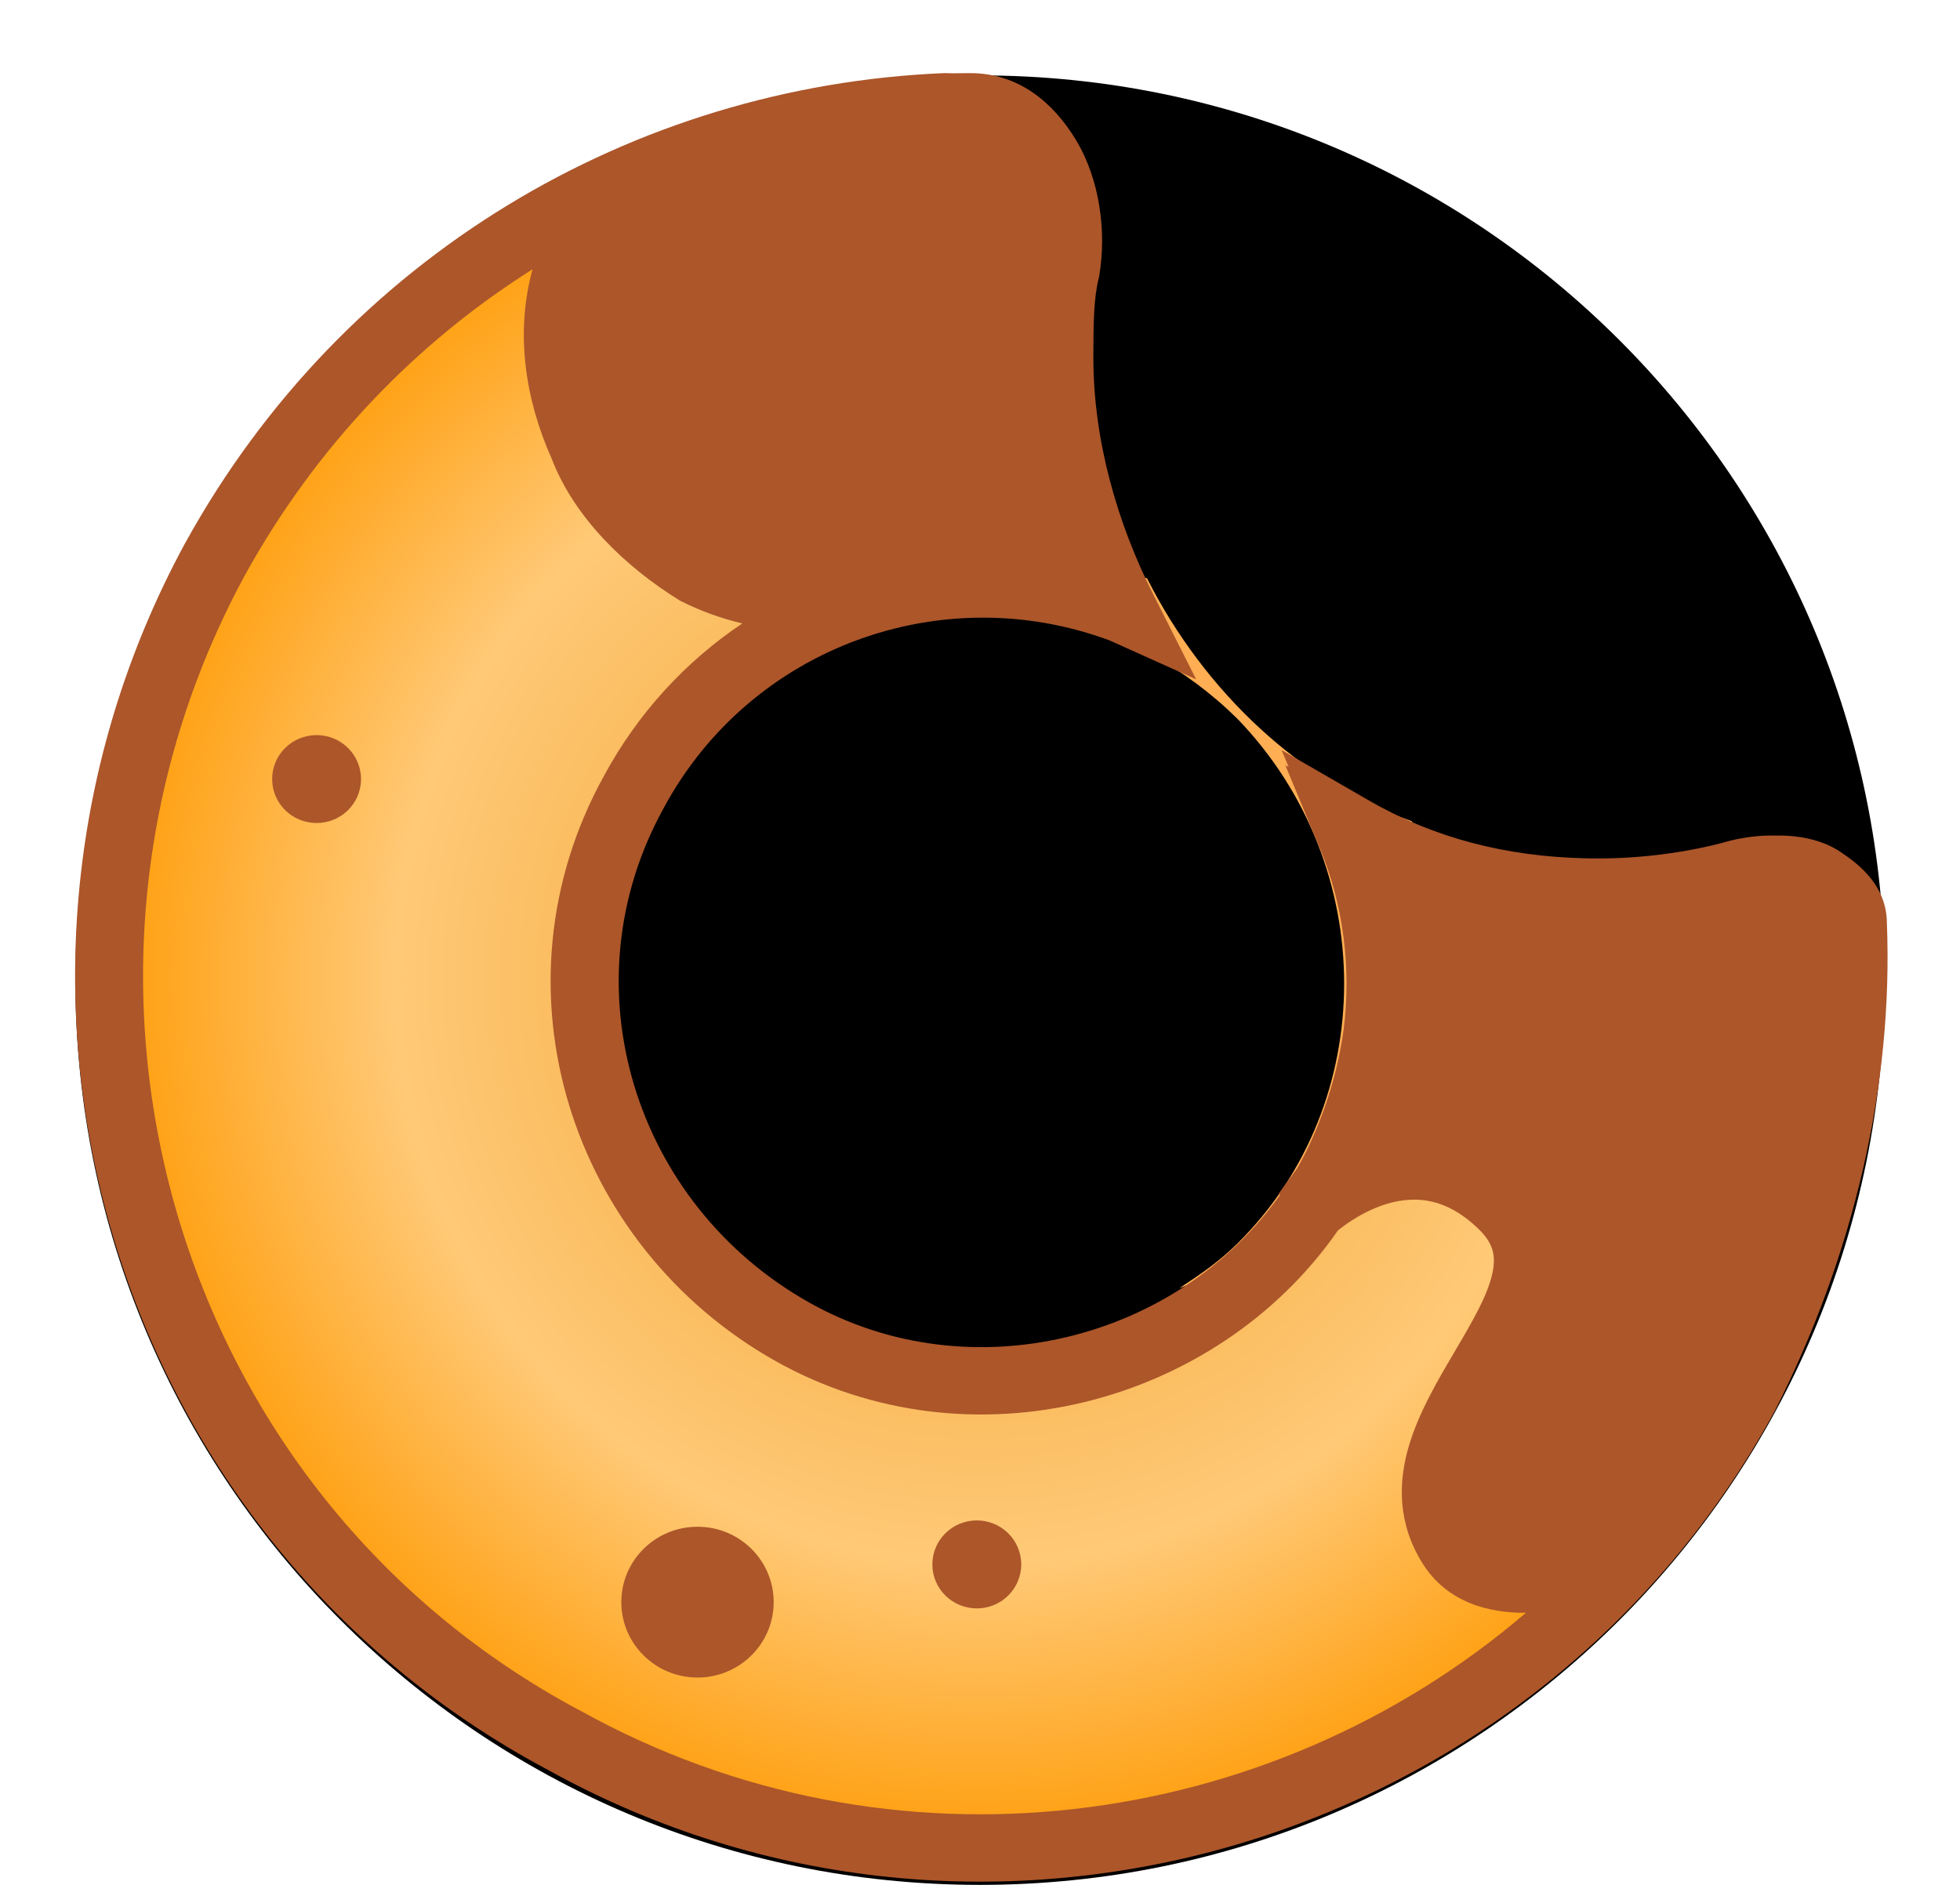
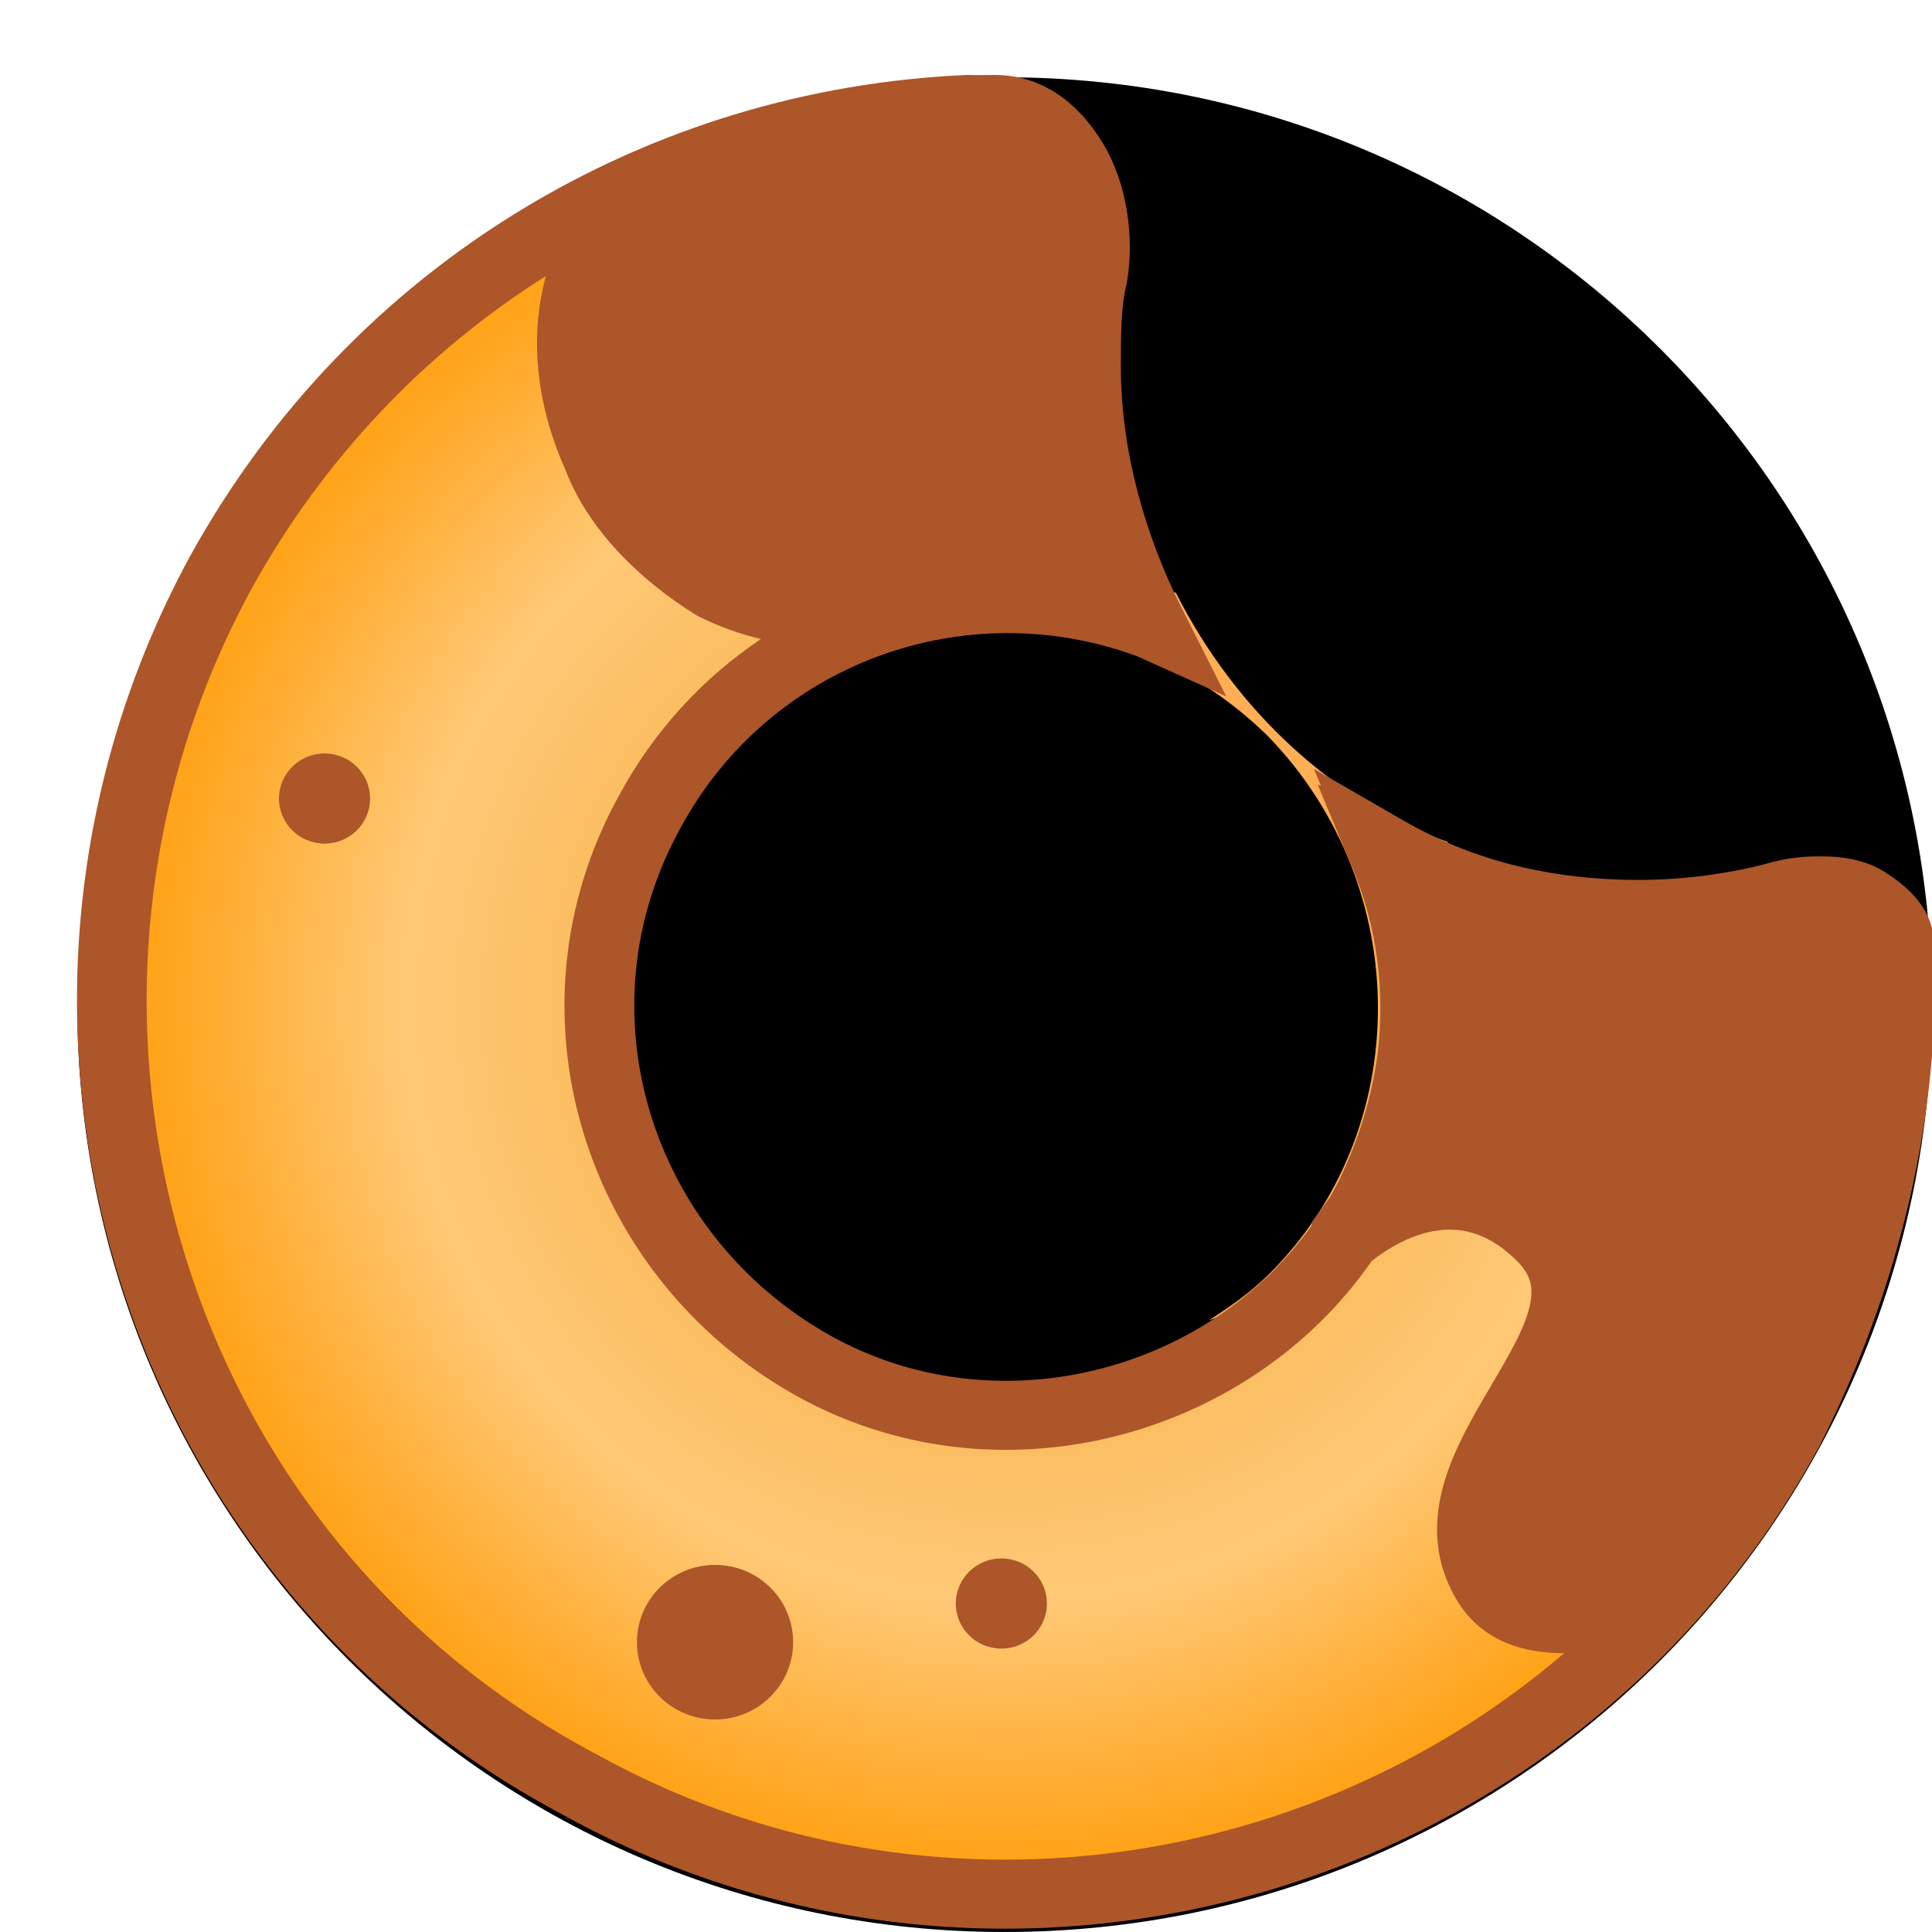
- <svg xmlns="http://www.w3.org/2000/svg" width="26" height="25" viewBox="0 0 26 25" fill="none">
+ <svg xmlns="http://www.w3.org/2000/svg" width="25" height="25" viewBox="0 0 25 25" fill="none">
  <circle cx="13" cy="13" r="12" fill="black" />
  <path fill-rule="evenodd" clip-rule="evenodd" d="M15.215 7.669C13.929 7.414 12.558 7.584 11.357 8.348C13.072 7.754 15.044 8.178 16.416 9.535C18.302 11.487 18.302 14.626 16.416 16.492C16.158 16.747 15.901 16.916 15.644 17.086C16.33 16.831 17.016 16.492 17.53 15.898C18.902 14.541 19.245 12.59 18.73 10.893C17.273 10.384 15.987 9.196 15.215 7.669Z" fill="#FFAE54" />
  <path d="M23.148 18.5C20.116 24.084 13.042 26.167 7.484 23.084C1.842 20.084 -0.179 13 2.853 7.417C4.874 3.75 8.579 1.584 12.537 1.417C13.042 1.417 13.463 1.667 13.716 2.167C13.969 2.667 14.137 3.334 14.053 4C14.053 4.25 14.053 4.5 14.053 4.75C14.053 5.917 14.39 7.084 14.895 8.084C12.453 7.167 9.674 8.167 8.411 10.5C6.979 13.084 7.99 16.25 10.516 17.667C13.042 19.084 16.326 18.084 17.674 15.584C18.432 14.167 18.516 12.5 17.927 11.084C18.937 11.584 20.032 11.834 21.211 11.834C21.884 11.834 22.474 11.75 23.148 11.584C23.484 11.5 23.905 11.5 24.158 11.667C24.411 11.834 24.579 12 24.579 12.25C24.663 14.334 24.158 16.5 23.148 18.5Z" fill="url(#paint0_radial_bake)" />
  <path d="M4.789 10.333C4.789 10.655 4.526 10.916 4.2 10.916C3.874 10.916 3.61 10.655 3.61 10.333C3.61 10.011 3.874 9.75 4.2 9.75C4.526 9.75 4.789 10.011 4.789 10.333Z" fill="#AC562A" />
  <path d="M12.958 21.333C13.283 21.333 13.547 21.072 13.547 20.75C13.547 20.427 13.283 20.166 12.958 20.166C12.632 20.166 12.368 20.427 12.368 20.75C12.368 21.072 12.632 21.333 12.958 21.333Z" fill="#AC562A" />
  <path d="M10.263 21.25C10.263 21.802 9.811 22.25 9.253 22.25C8.694 22.25 8.242 21.802 8.242 21.25C8.242 20.697 8.694 20.25 9.253 20.25C9.811 20.25 10.263 20.697 10.263 21.25Z" fill="#AC562A" />
  <path fill-rule="evenodd" clip-rule="evenodd" d="M12.527 0.97H12.537C12.572 0.97 12.607 0.971 12.641 0.972C12.719 0.971 12.796 0.97 12.874 0.97C13.509 0.97 13.97 1.357 14.271 1.853C14.588 2.376 14.681 3.07 14.582 3.656L14.579 3.674L14.575 3.691C14.51 3.948 14.504 4.284 14.504 4.691V4.75C14.504 5.834 14.818 6.933 15.298 7.883L15.868 9.011L14.721 8.495C12.493 7.667 9.961 8.58 8.808 10.71L8.806 10.714C7.499 13.074 8.417 15.976 10.738 17.278C12.871 18.474 15.61 17.778 16.979 15.85L16.961 15.835C17.013 15.758 17.086 15.661 17.142 15.586C17.167 15.552 17.188 15.523 17.203 15.502C17.228 15.46 17.252 15.417 17.275 15.373C17.296 15.334 17.317 15.294 17.337 15.255L17.338 15.25L17.35 15.226C17.593 14.714 17.752 14.182 17.825 13.646C17.926 12.828 17.82 12.001 17.509 11.253L17.05 10.15L17.094 10.172L17.001 9.949L18.154 10.614C19.032 11.121 19.983 11.358 21.02 11.384C21.075 11.385 21.13 11.386 21.184 11.386L21.21 11.386C21.762 11.386 22.394 11.308 22.939 11.154L22.946 11.152L22.954 11.15C23.138 11.104 23.345 11.078 23.549 11.082C23.603 11.081 23.657 11.082 23.711 11.085C23.934 11.098 24.191 11.152 24.408 11.295C24.673 11.47 25.025 11.751 25.03 12.239C25.116 14.403 24.591 16.641 23.551 18.699L23.548 18.705L23.545 18.711C20.396 24.509 13.048 26.679 7.267 23.474C1.4 20.352 -0.689 12.996 2.455 7.205L2.457 7.202C4.555 3.395 8.405 1.143 12.518 0.97L12.527 0.97ZM3.249 7.629C4.193 5.918 5.517 4.547 7.065 3.571C7.059 3.594 7.052 3.618 7.046 3.641C6.851 4.417 6.953 5.265 7.319 6.086C7.622 6.871 8.296 7.518 9.013 7.962L9.032 7.973L9.051 7.982C9.291 8.101 9.557 8.2 9.847 8.269C9.104 8.767 8.468 9.448 8.014 10.287C6.46 13.093 7.563 16.523 10.293 18.055C12.861 19.494 16.132 18.644 17.749 16.319C17.773 16.3 17.801 16.278 17.833 16.255C17.956 16.166 18.127 16.062 18.322 15.992C18.516 15.923 18.723 15.891 18.931 15.925C19.135 15.96 19.373 16.062 19.628 16.315C19.735 16.421 19.781 16.514 19.802 16.595C19.823 16.678 19.823 16.779 19.793 16.907C19.728 17.184 19.55 17.498 19.313 17.899L19.289 17.941C19.074 18.304 18.82 18.735 18.689 19.179C18.546 19.664 18.538 20.204 18.87 20.735C19.198 21.258 19.754 21.396 20.242 21.391C16.84 24.305 11.834 24.984 7.705 22.693L7.698 22.69C2.284 19.811 0.332 13.003 3.249 7.629Z" fill="#AC562A" />
  <defs>
    <radialGradient id="paint0_radial_bake" cx="0" cy="0" r="1" gradientUnits="userSpaceOnUse" gradientTransform="translate(12.9886 12.9835) rotate(90) scale(11.9816 11.9857)">
      <stop offset="0.334" stop-color="#F7B450" />
      <stop offset="0.648" stop-color="#FFC977" />
      <stop offset="1" stop-color="#FF9900" />
    </radialGradient>
  </defs>
</svg>
